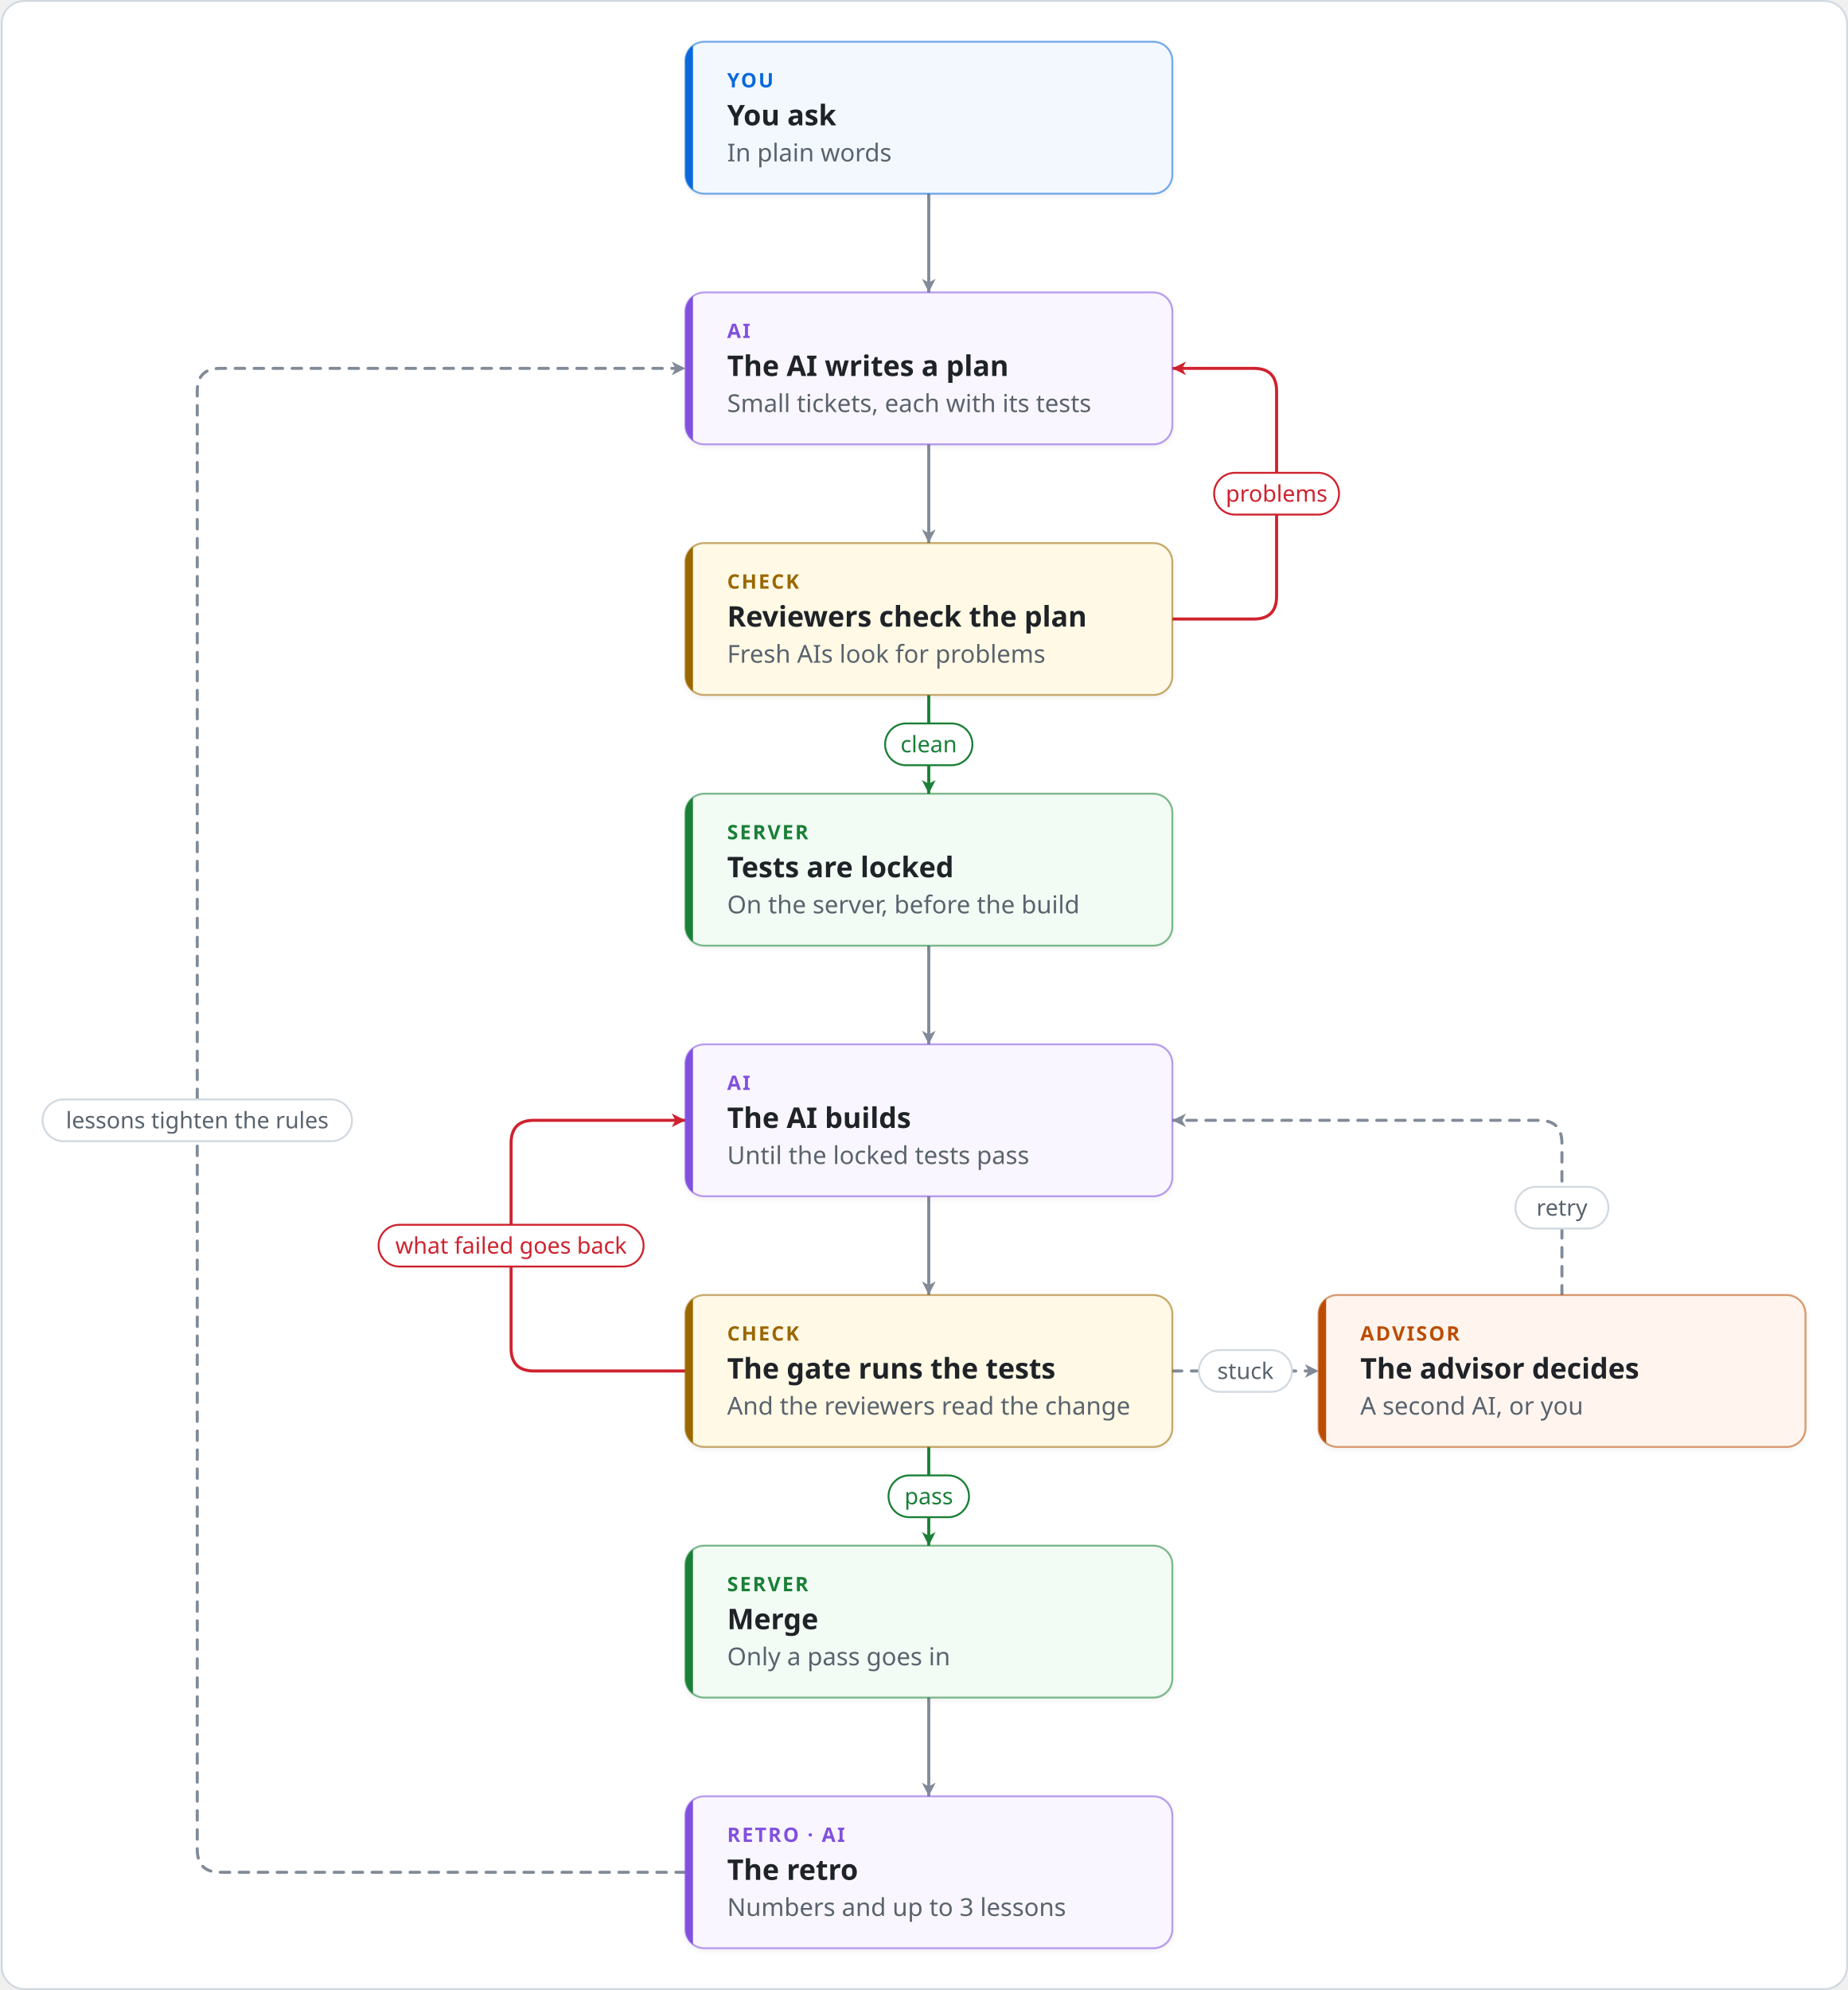
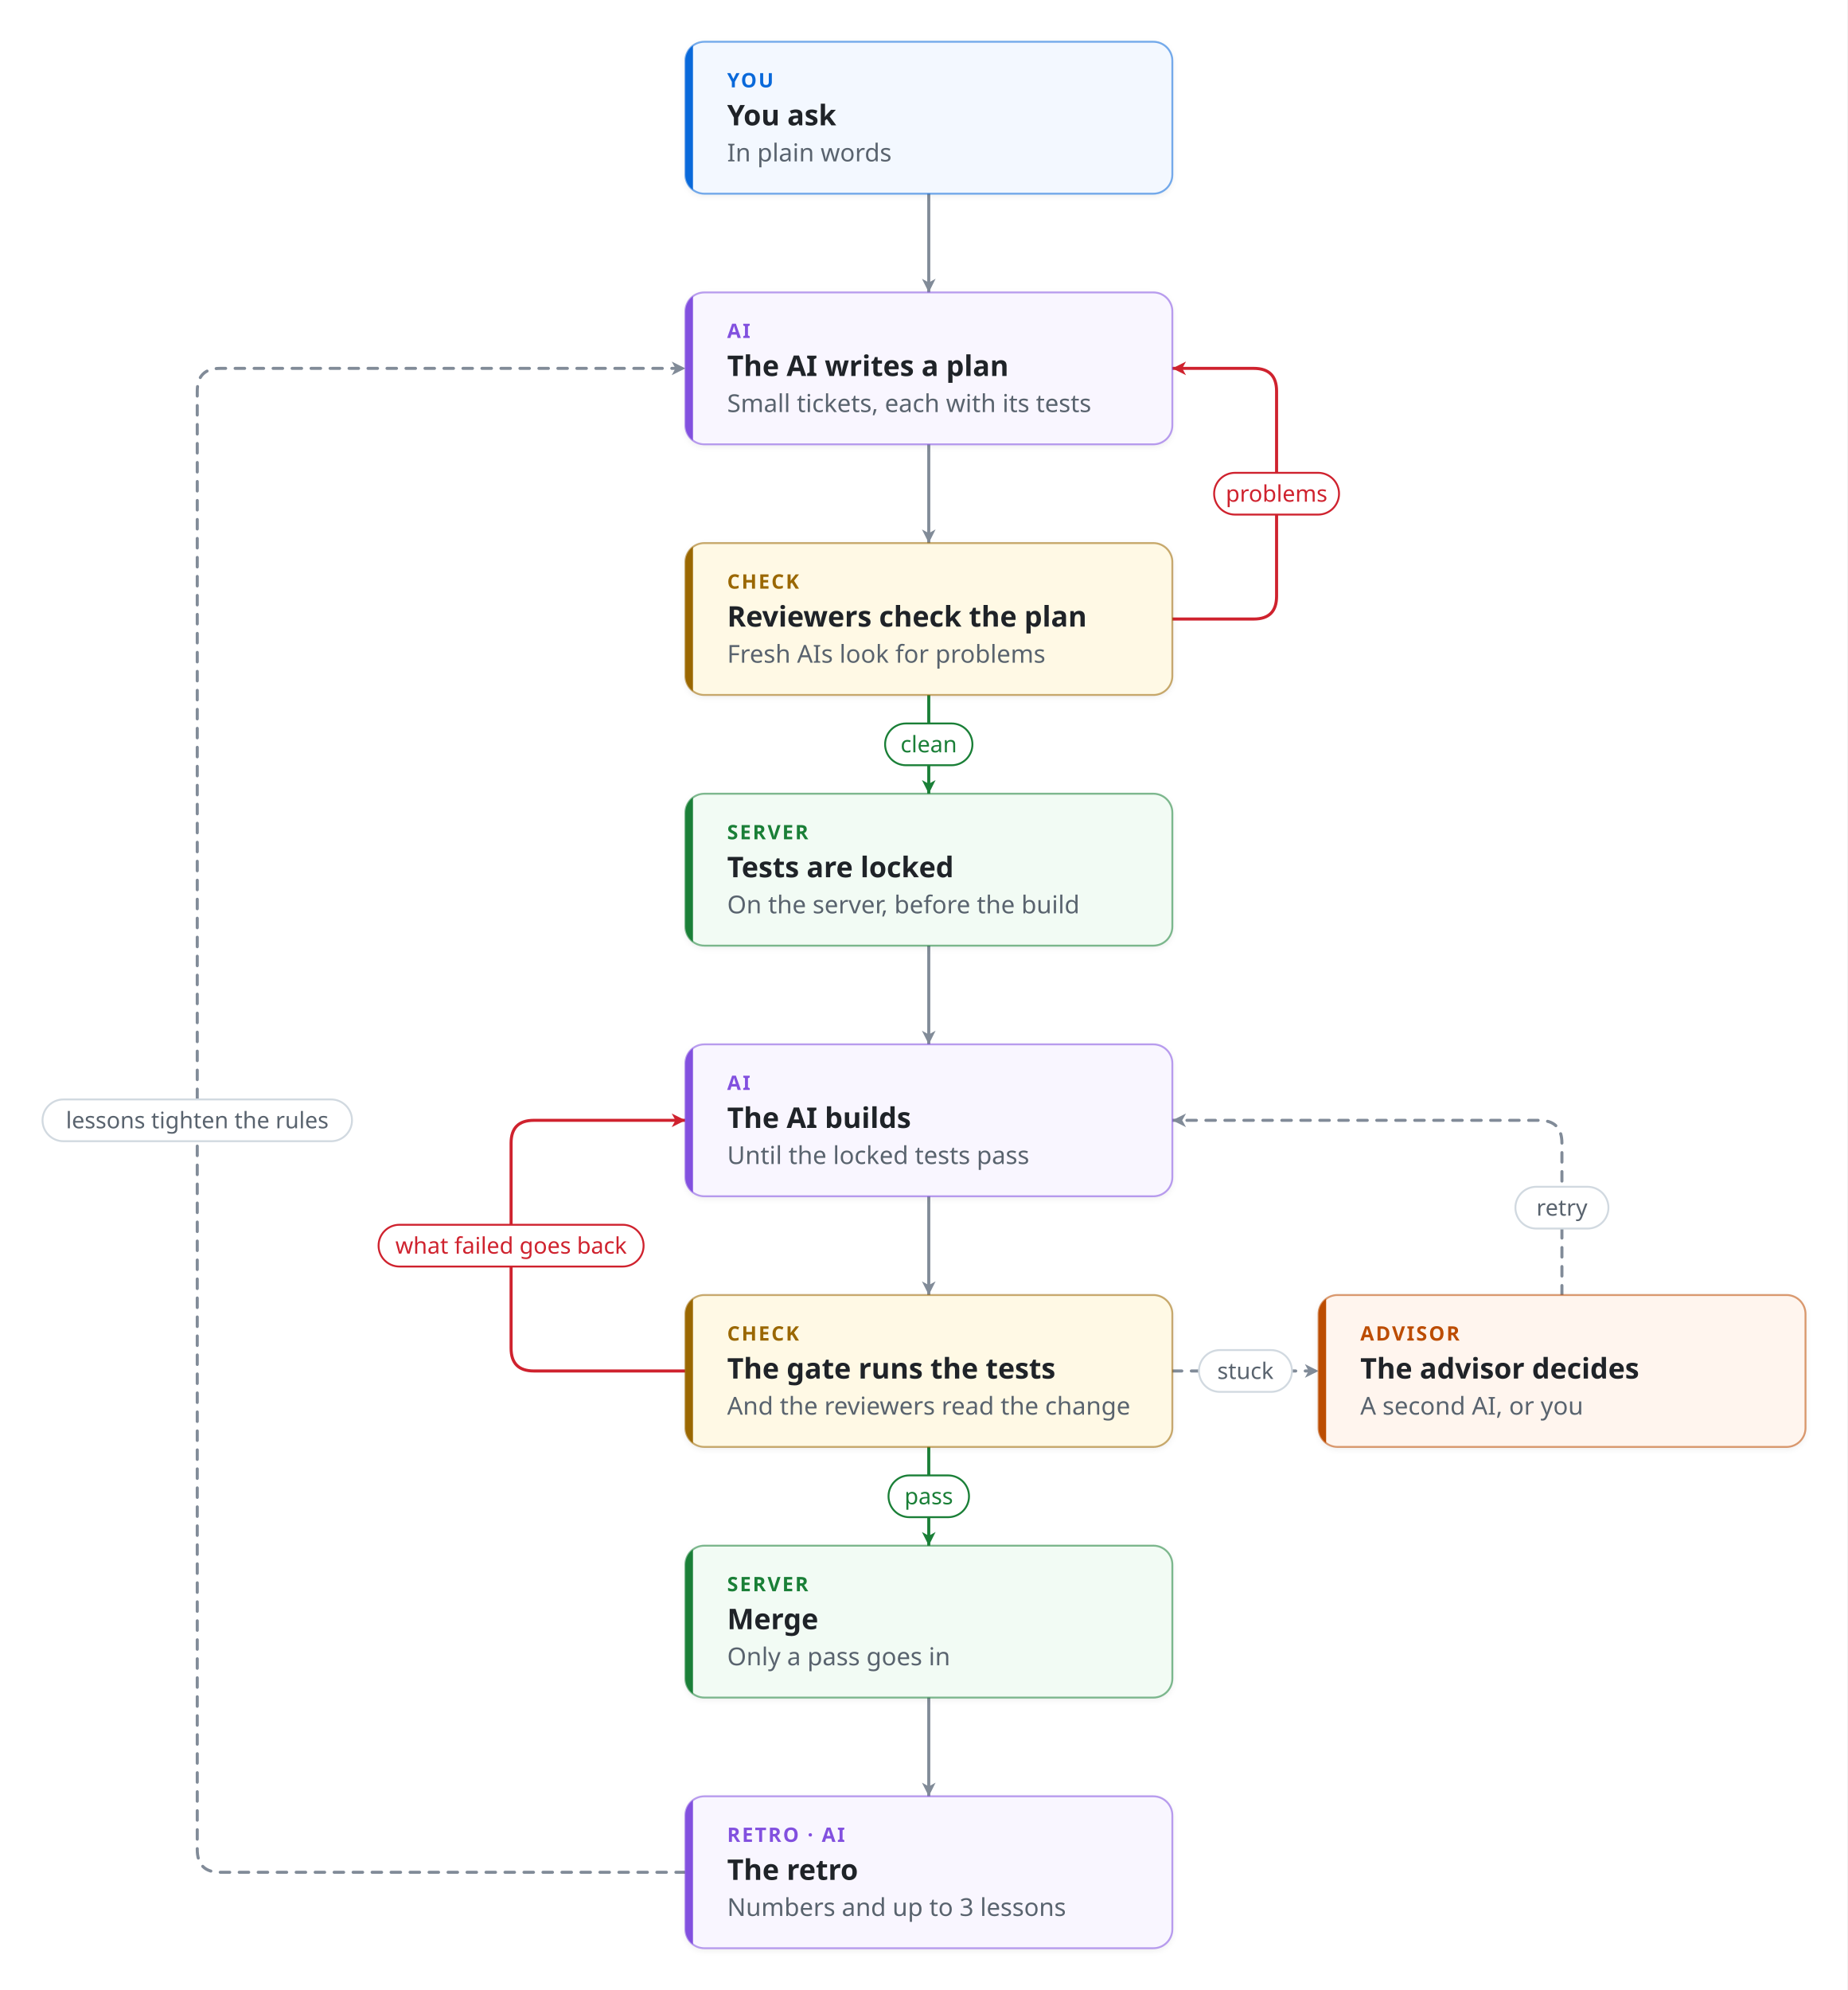
<svg xmlns="http://www.w3.org/2000/svg" viewBox="-361 -22 973 1048" width="973" height="1048" role="img" aria-labelledby="title desc" font-family="-apple-system, BlinkMacSystemFont, 'Segoe UI', 'Noto Sans', Helvetica, Arial, sans-serif">
  <defs>
    <marker id="arrow-plain" viewBox="0 0 10 10" refX="9" refY="5" markerWidth="9" markerHeight="9" markerUnits="userSpaceOnUse" orient="auto-start-reverse">
      <path d="M1,1 L9,5 L1,9 L3.2,5 z" fill="#818b98" />
    </marker>
    <marker id="arrow-fail" viewBox="0 0 10 10" refX="9" refY="5" markerWidth="9" markerHeight="9" markerUnits="userSpaceOnUse" orient="auto-start-reverse">
      <path d="M1,1 L9,5 L1,9 L3.2,5 z" fill="#cf222e" />
    </marker>
    <marker id="arrow-pass" viewBox="0 0 10 10" refX="9" refY="5" markerWidth="9" markerHeight="9" markerUnits="userSpaceOnUse" orient="auto-start-reverse">
      <path d="M1,1 L9,5 L1,9 L3.2,5 z" fill="#1a7f37" />
    </marker>
    <filter id="shadow" x="-10%" y="-10%" width="120%" height="140%">
      <feDropShadow dx="0" dy="1" stdDeviation="1.6" flood-color="#1f2328" flood-opacity="0.07" />
    </filter>
  </defs>
-   <rect x="-360.1" y="-21.5" width="972" height="1047" rx="12" fill="#ffffff" stroke="#d1d9e0" />
+   <rect x="-361" y="-22" width="973" height="1048" fill="#ffffff" />
  <path d="M128.2,80.0 L128.2,132.0" fill="none" stroke="#818b98" stroke-width="1.6" stroke-linecap="round" stroke-linejoin="round" marker-end="url(#arrow-plain)" />
  <path d="M128.2,212.0 L128.2,264.0" fill="none" stroke="#818b98" stroke-width="1.6" stroke-linecap="round" stroke-linejoin="round" marker-end="url(#arrow-plain)" />
  <path d="M256.5,304.0 L299.4,304.0 Q311.4,304.0 311.4,292.0 L311.4,184.0 Q311.4,172.0 299.4,172.0 L256.5,172.0" fill="none" stroke="#cf222e" stroke-width="1.6" stroke-linecap="round" stroke-linejoin="round" marker-end="url(#arrow-fail)" />
  <path d="M128.2,344.0 L128.2,396.0" fill="none" stroke="#1a7f37" stroke-width="1.6" stroke-linecap="round" stroke-linejoin="round" marker-end="url(#arrow-pass)" />
  <path d="M128.2,476.0 L128.2,528.0" fill="none" stroke="#818b98" stroke-width="1.6" stroke-linecap="round" stroke-linejoin="round" marker-end="url(#arrow-plain)" />
  <path d="M128.2,608.0 L128.2,660.0" fill="none" stroke="#818b98" stroke-width="1.6" stroke-linecap="round" stroke-linejoin="round" marker-end="url(#arrow-plain)" />
  <path d="M0.0,700.0 L-79.8,700.0 Q-91.8,700.0 -91.8,688.0 L-91.8,580.0 Q-91.8,568.0 -79.8,568.0 L0.0,568.0" fill="none" stroke="#cf222e" stroke-width="1.6" stroke-linecap="round" stroke-linejoin="round" marker-end="url(#arrow-fail)" />
  <path d="M128.2,740.0 L128.2,792.0" fill="none" stroke="#1a7f37" stroke-width="1.6" stroke-linecap="round" stroke-linejoin="round" marker-end="url(#arrow-pass)" />
  <path d="M128.2,872.0 L128.2,924.0" fill="none" stroke="#818b98" stroke-width="1.6" stroke-linecap="round" stroke-linejoin="round" marker-end="url(#arrow-plain)" />
  <path d="M0.0,964.0 L-245.1,964.0 Q-257.1,964.0 -257.1,952.0 L-257.1,184.0 Q-257.1,172.0 -245.1,172.0 L0.0,172.0" fill="none" stroke="#818b98" stroke-width="1.6" stroke-linecap="round" stroke-linejoin="round" stroke-dasharray="5 5" marker-end="url(#arrow-plain)" />
  <path d="M256.5,700.0 L333.5,700.0" fill="none" stroke="#818b98" stroke-width="1.6" stroke-linecap="round" stroke-linejoin="round" stroke-dasharray="5 5" marker-end="url(#arrow-plain)" />
  <path d="M461.7,660.0 L461.7,580.0 Q461.7,568.0 449.7,568.0 L256.5,568.0" fill="none" stroke="#818b98" stroke-width="1.6" stroke-linecap="round" stroke-linejoin="round" stroke-dasharray="5 5" marker-end="url(#arrow-plain)" />
  <rect x="0.0" y="0.0" width="256.5" height="80.0" rx="10" fill="#f3f8ff" stroke="#0969da" stroke-opacity="0.55" stroke-width="1" filter="url(#shadow)" />
  <clipPath id="clip0">
    <rect x="0.0" y="0.0" width="256.5" height="80.0" rx="10" />
  </clipPath>
  <rect x="0.0" y="0.0" width="4" height="80.0" fill="#0969da" clip-path="url(#clip0)" />
  <text x="22.0" y="24.0" font-size="10.5" font-weight="700" letter-spacing="0.9" fill="#0969da">YOU</text>
  <text x="22.0" y="44.0" font-size="15" font-weight="600" fill="#1f2328">You ask</text>
  <text x="22.0" y="63.0" font-size="13" fill="#59636e">In plain words</text>
  <rect x="0.0" y="132.0" width="256.5" height="80.0" rx="10" fill="#f9f6ff" stroke="#8250df" stroke-opacity="0.55" stroke-width="1" filter="url(#shadow)" />
  <clipPath id="clip1">
    <rect x="0.0" y="132.0" width="256.5" height="80.0" rx="10" />
  </clipPath>
  <rect x="0.0" y="132.0" width="4" height="80.0" fill="#8250df" clip-path="url(#clip1)" />
  <text x="22.0" y="156.0" font-size="10.5" font-weight="700" letter-spacing="0.9" fill="#8250df">AI</text>
  <text x="22.0" y="176.0" font-size="15" font-weight="600" fill="#1f2328">The AI writes a plan</text>
  <text x="22.0" y="195.0" font-size="13" fill="#59636e">Small tickets, each with its tests</text>
  <rect x="0.0" y="264.0" width="256.5" height="80.0" rx="10" fill="#fff9e5" stroke="#9a6700" stroke-opacity="0.55" stroke-width="1" filter="url(#shadow)" />
  <clipPath id="clip2">
    <rect x="0.0" y="264.0" width="256.5" height="80.0" rx="10" />
  </clipPath>
  <rect x="0.0" y="264.0" width="4" height="80.0" fill="#9a6700" clip-path="url(#clip2)" />
  <text x="22.0" y="288.0" font-size="10.5" font-weight="700" letter-spacing="0.9" fill="#9a6700">CHECK</text>
  <text x="22.0" y="308.0" font-size="15" font-weight="600" fill="#1f2328">Reviewers check the plan</text>
  <text x="22.0" y="327.0" font-size="13" fill="#59636e">Fresh AIs look for problems</text>
  <rect x="0.0" y="396.0" width="256.5" height="80.0" rx="10" fill="#f2fbf4" stroke="#1a7f37" stroke-opacity="0.55" stroke-width="1" filter="url(#shadow)" />
  <clipPath id="clip3">
    <rect x="0.0" y="396.0" width="256.5" height="80.0" rx="10" />
  </clipPath>
  <rect x="0.0" y="396.0" width="4" height="80.0" fill="#1a7f37" clip-path="url(#clip3)" />
  <text x="22.0" y="420.0" font-size="10.5" font-weight="700" letter-spacing="0.9" fill="#1a7f37">SERVER</text>
  <text x="22.0" y="440.0" font-size="15" font-weight="600" fill="#1f2328">Tests are locked</text>
  <text x="22.0" y="459.0" font-size="13" fill="#59636e">On the server, before the build</text>
  <rect x="0.0" y="528.0" width="256.5" height="80.0" rx="10" fill="#f9f6ff" stroke="#8250df" stroke-opacity="0.55" stroke-width="1" filter="url(#shadow)" />
  <clipPath id="clip4">
    <rect x="0.0" y="528.0" width="256.5" height="80.0" rx="10" />
  </clipPath>
  <rect x="0.0" y="528.0" width="4" height="80.0" fill="#8250df" clip-path="url(#clip4)" />
  <text x="22.0" y="552.0" font-size="10.5" font-weight="700" letter-spacing="0.9" fill="#8250df">AI</text>
  <text x="22.0" y="572.0" font-size="15" font-weight="600" fill="#1f2328">The AI builds</text>
  <text x="22.0" y="591.0" font-size="13" fill="#59636e">Until the locked tests pass</text>
  <rect x="0.0" y="660.0" width="256.5" height="80.0" rx="10" fill="#fff9e5" stroke="#9a6700" stroke-opacity="0.55" stroke-width="1" filter="url(#shadow)" />
  <clipPath id="clip5">
    <rect x="0.0" y="660.0" width="256.5" height="80.0" rx="10" />
  </clipPath>
  <rect x="0.0" y="660.0" width="4" height="80.0" fill="#9a6700" clip-path="url(#clip5)" />
  <text x="22.0" y="684.0" font-size="10.5" font-weight="700" letter-spacing="0.9" fill="#9a6700">CHECK</text>
  <text x="22.0" y="704.0" font-size="15" font-weight="600" fill="#1f2328">The gate runs the tests</text>
  <text x="22.0" y="723.0" font-size="13" fill="#59636e">And the reviewers read the change</text>
  <rect x="0.0" y="792.0" width="256.5" height="80.0" rx="10" fill="#f2fbf4" stroke="#1a7f37" stroke-opacity="0.55" stroke-width="1" filter="url(#shadow)" />
  <clipPath id="clip6">
    <rect x="0.0" y="792.0" width="256.5" height="80.0" rx="10" />
  </clipPath>
  <rect x="0.0" y="792.0" width="4" height="80.0" fill="#1a7f37" clip-path="url(#clip6)" />
  <text x="22.0" y="816.0" font-size="10.5" font-weight="700" letter-spacing="0.9" fill="#1a7f37">SERVER</text>
  <text x="22.0" y="836.0" font-size="15" font-weight="600" fill="#1f2328">Merge</text>
  <text x="22.0" y="855.0" font-size="13" fill="#59636e">Only a pass goes in</text>
  <rect x="0.0" y="924.0" width="256.5" height="80.0" rx="10" fill="#f9f6ff" stroke="#8250df" stroke-opacity="0.55" stroke-width="1" filter="url(#shadow)" />
  <clipPath id="clip7">
    <rect x="0.0" y="924.0" width="256.5" height="80.0" rx="10" />
  </clipPath>
  <rect x="0.0" y="924.0" width="4" height="80.0" fill="#8250df" clip-path="url(#clip7)" />
  <text x="22.0" y="948.0" font-size="10.5" font-weight="700" letter-spacing="0.9" fill="#8250df">RETRO · AI</text>
  <text x="22.0" y="968.0" font-size="15" font-weight="600" fill="#1f2328">The retro</text>
  <text x="22.0" y="987.0" font-size="13" fill="#59636e">Numbers and up to 3 lessons</text>
  <rect x="333.5" y="660.0" width="256.5" height="80.0" rx="10" fill="#fff5ee" stroke="#bc4c00" stroke-opacity="0.55" stroke-width="1" filter="url(#shadow)" />
  <clipPath id="clip8">
    <rect x="333.5" y="660.0" width="256.5" height="80.0" rx="10" />
  </clipPath>
  <rect x="333.5" y="660.0" width="4" height="80.0" fill="#bc4c00" clip-path="url(#clip8)" />
  <text x="355.5" y="684.0" font-size="10.5" font-weight="700" letter-spacing="0.9" fill="#bc4c00">ADVISOR</text>
  <text x="355.5" y="704.0" font-size="15" font-weight="600" fill="#1f2328">The advisor decides</text>
  <text x="355.5" y="723.0" font-size="13" fill="#59636e">A second AI, or you</text>
  <rect x="278.5" y="227.0" width="65.8" height="22" rx="11.0" fill="#ffffff" stroke="#cf222e" stroke-width="1" />
  <text x="311.4" y="242.2" text-anchor="middle" font-size="12" font-weight="500" fill="#cf222e">problems</text>
  <rect x="105.2" y="359.0" width="46.0" height="22" rx="11.0" fill="#ffffff" stroke="#1a7f37" stroke-width="1" />
  <text x="128.2" y="374.2" text-anchor="middle" font-size="12" font-weight="500" fill="#1a7f37">clean</text>
  <rect x="-161.6" y="623.0" width="139.6" height="22" rx="11.0" fill="#ffffff" stroke="#cf222e" stroke-width="1" />
  <text x="-91.8" y="638.2" text-anchor="middle" font-size="12" font-weight="500" fill="#cf222e">what failed goes back</text>
  <rect x="107.0" y="755.0" width="42.4" height="22" rx="11.0" fill="#ffffff" stroke="#1a7f37" stroke-width="1" />
  <text x="128.2" y="770.2" text-anchor="middle" font-size="12" font-weight="500" fill="#1a7f37">pass</text>
  <rect x="-338.6" y="557.0" width="163.0" height="22" rx="11.0" fill="#ffffff" stroke="#d1d9e0" stroke-width="1" />
  <text x="-257.1" y="572.2" text-anchor="middle" font-size="12" font-weight="500" fill="#59636e">lessons tighten the rules</text>
  <rect x="270.5" y="689.0" width="49.0" height="22" rx="11.0" fill="#ffffff" stroke="#d1d9e0" stroke-width="1" />
  <text x="295.0" y="704.2" text-anchor="middle" font-size="12" font-weight="500" fill="#59636e">stuck</text>
  <rect x="437.2" y="603.0" width="49.0" height="22" rx="11.0" fill="#ffffff" stroke="#d1d9e0" stroke-width="1" />
  <text x="461.7" y="618.2" text-anchor="middle" font-size="12" font-weight="500" fill="#59636e">retry</text>
</svg>
